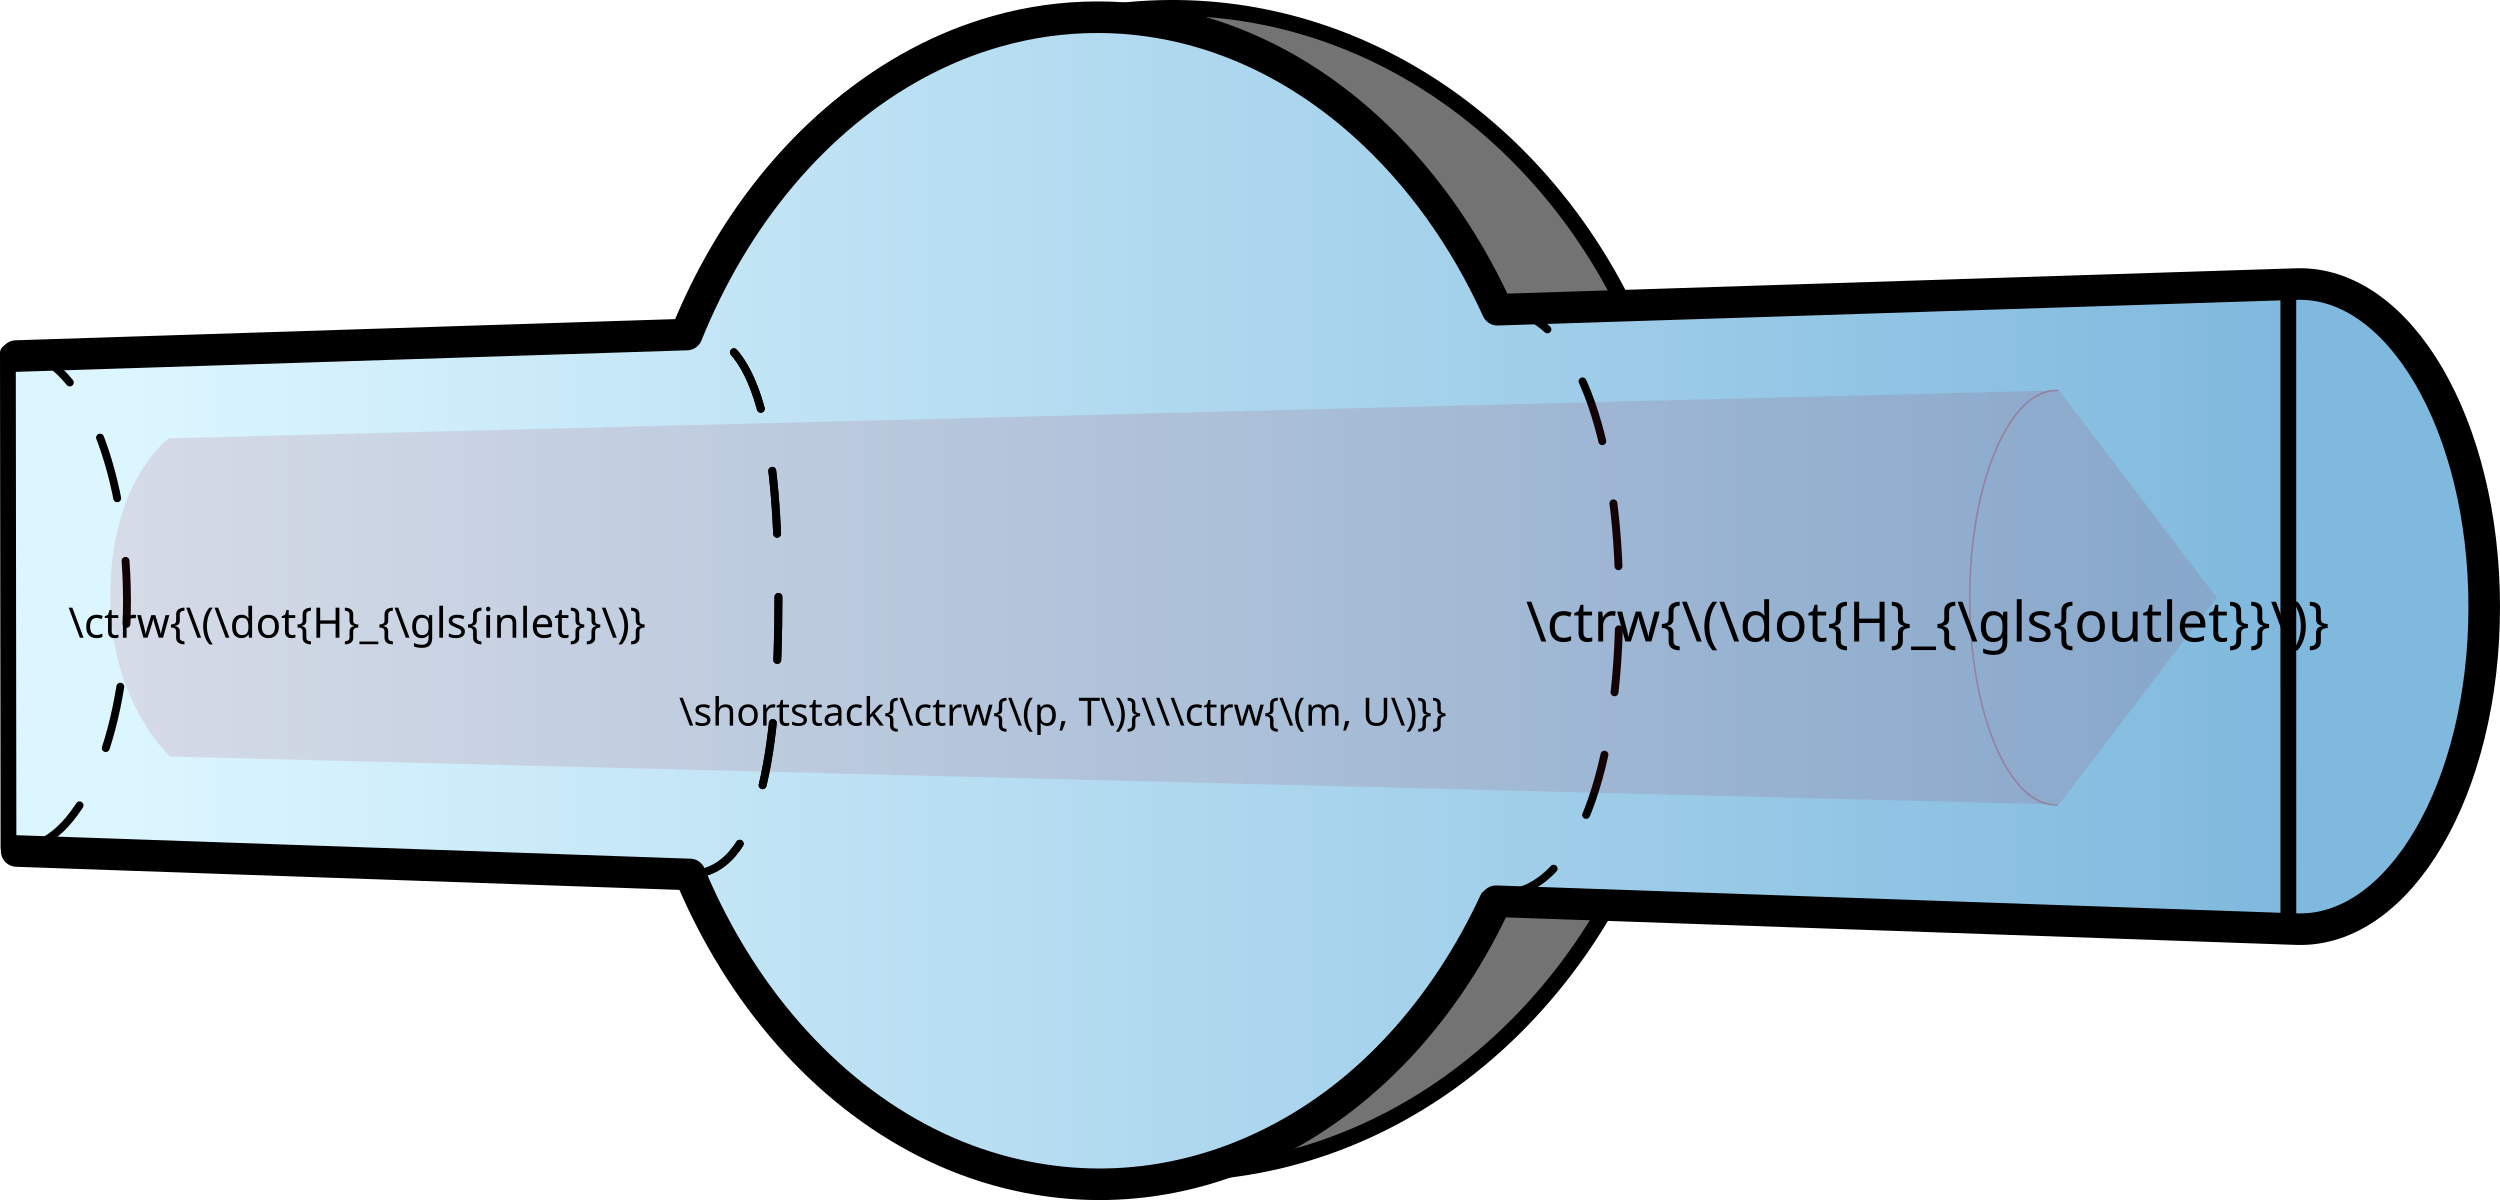
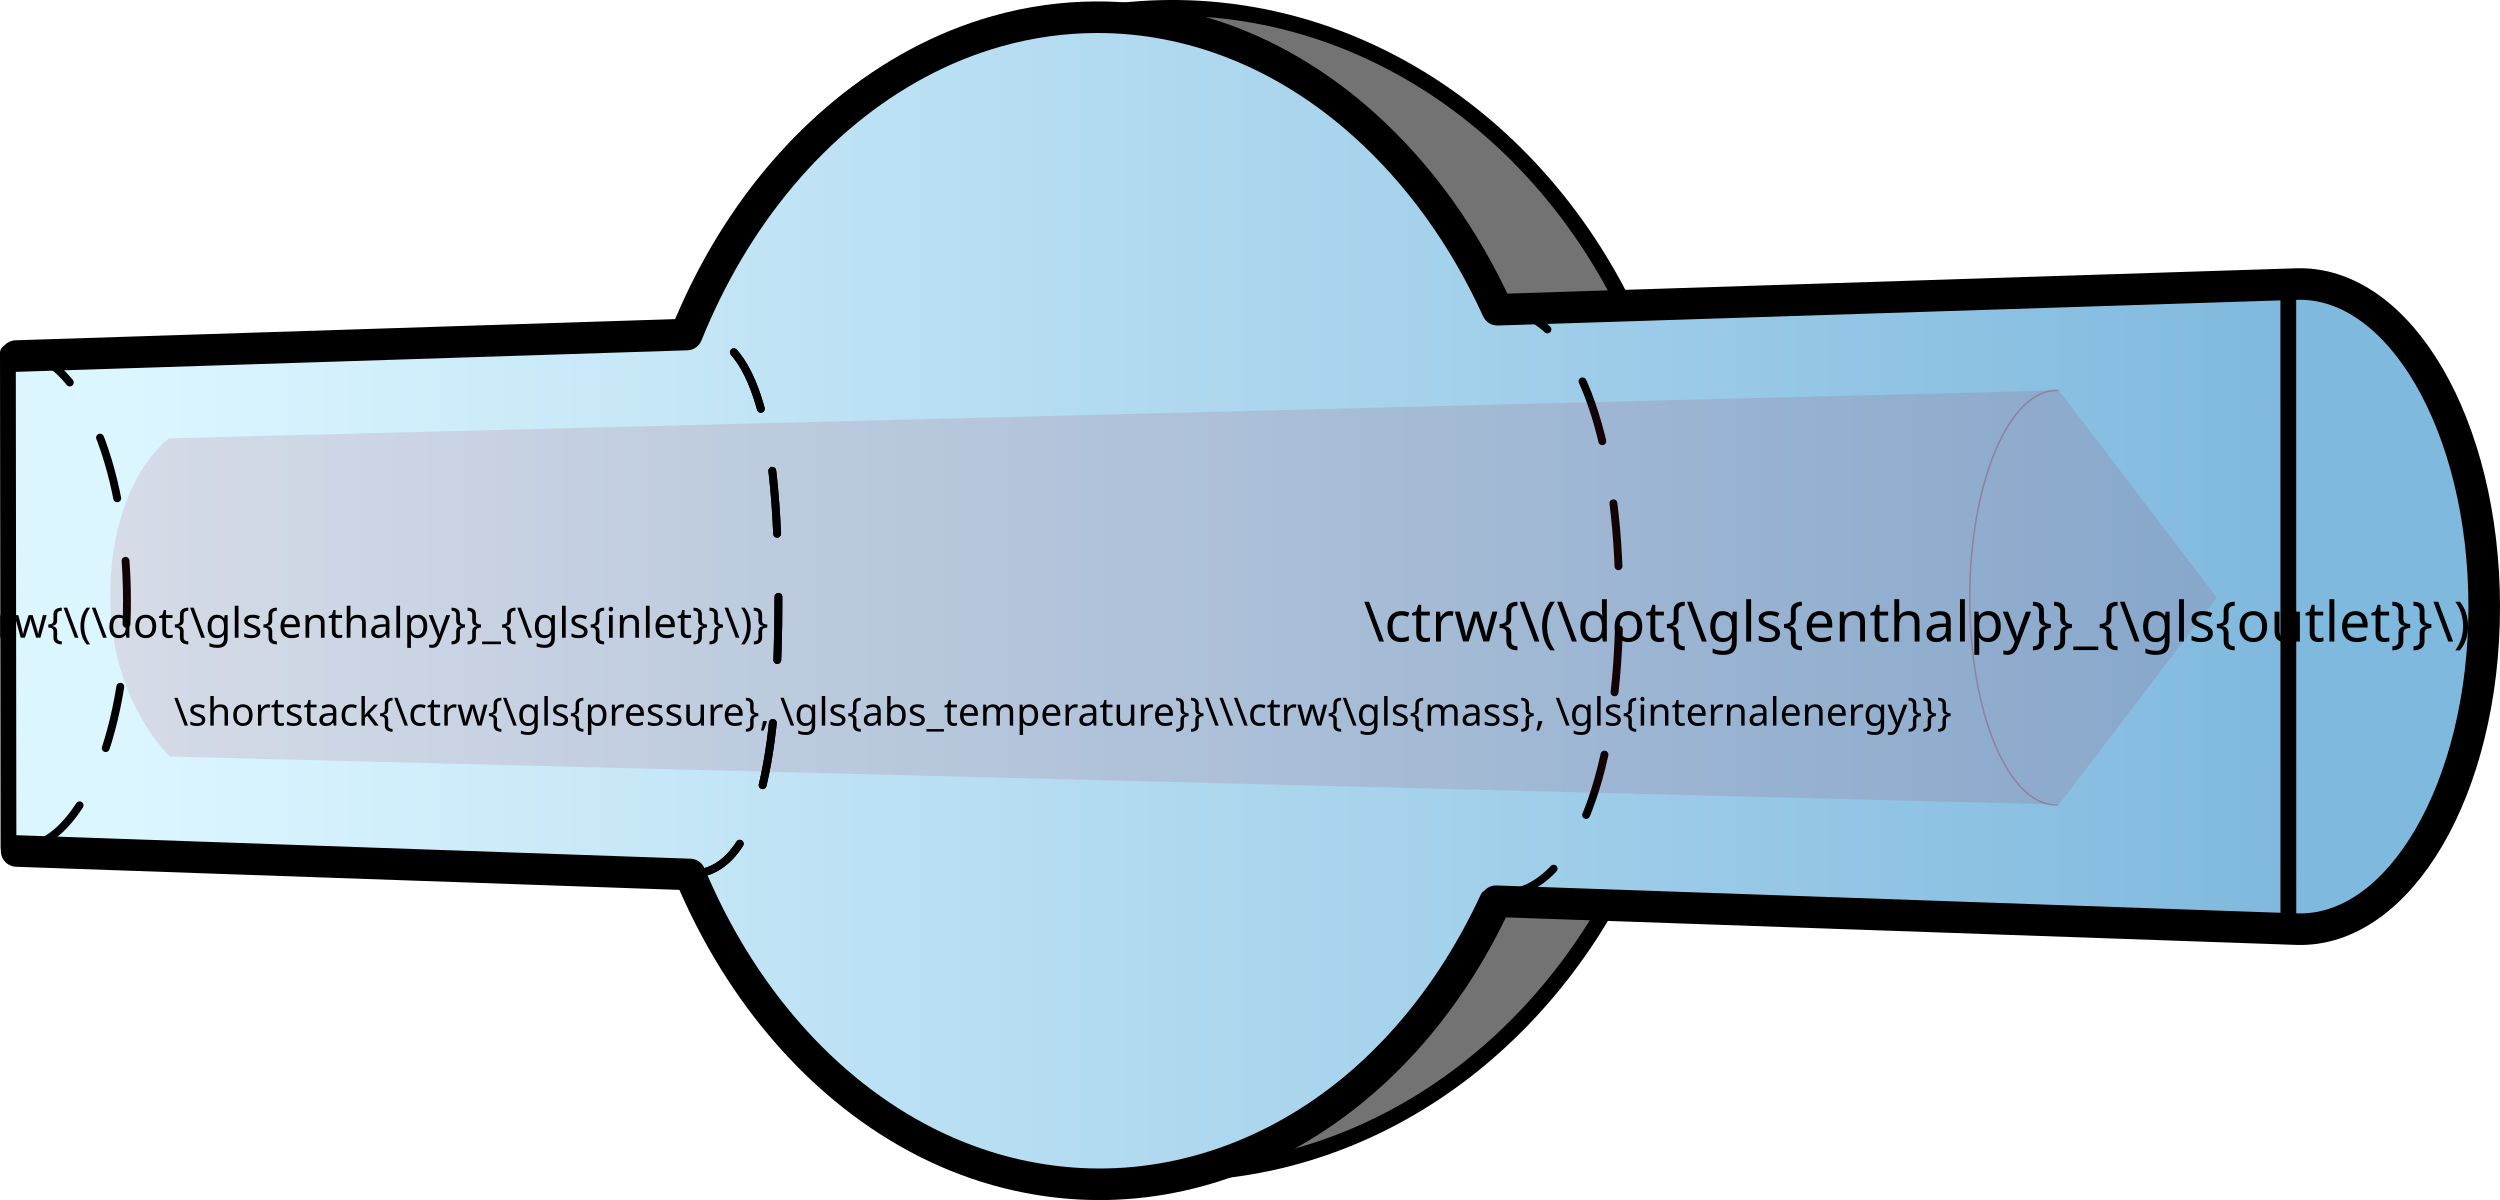
<svg xmlns="http://www.w3.org/2000/svg" xmlns:xlink="http://www.w3.org/1999/xlink" width="1583.928mm" height="760.285mm" viewBox="0 0 1583.928 760.285" version="1.1" id="svg8">
  <defs id="defs2">
    <marker style="overflow:visible" id="Arrow2Lend" refX="0" refY="0" orient="auto">
      <path transform="matrix(-1.1,0,0,-1.1,-1.1,0)" d="M 8.719,4.034 -2.207,0.016 8.719,-4.002 c -1.745,2.372 -1.735,5.617 -6e-7,8.035 z" style="fill:#000000;fill-opacity:1;fill-rule:evenodd;stroke:#000000;stroke-width:0.625;stroke-linejoin:round;stroke-opacity:1" id="path2029" />
    </marker>
    <linearGradient id="linearGradient1594">
      <stop style="stop-color:#80b9de;stop-opacity:1" offset="0" id="stop1590" />
      <stop style="stop-color:#dcf6ff;stop-opacity:1" offset="1" id="stop1592" />
    </linearGradient>
    <linearGradient id="linearGradient1497">
      <stop style="stop-color:#ffffff;stop-opacity:1" offset="0" id="stop1493" />
      <stop style="stop-color:#23ffed;stop-opacity:0" offset="1" id="stop1495" />
    </linearGradient>
    <radialGradient xlink:href="#linearGradient1497" id="radialGradient1499" cx="18085.629" cy="-13424.785" fx="18085.629" fy="-13424.785" r="263.093" gradientTransform="matrix(0.9168668,0.0072255,-0.01015656,1.288803,1367.167,3746.444)" gradientUnits="userSpaceOnUse" />
    <linearGradient gradientTransform="translate(1208.341,-3082.83)" xlink:href="#linearGradient1594" id="linearGradient1596" x1="18831.26" y1="-13422.996" x2="17461.893" y2="-13422.996" gradientUnits="userSpaceOnUse" />
  </defs>
  <g id="layer1" transform="translate(-18589.791,16888.304)">
    <path style="opacity:1;fill:url(#radialGradient1499);fill-opacity:1;stroke:none;stroke-width:5;stroke-linecap:round;stroke-linejoin:round;stroke-miterlimit:4;stroke-dasharray:40, 40;stroke-dashoffset:0;stroke-opacity:1;paint-order:normal" id="path1491" ry="363.654" rx="273.617" cy="-13424.785" cx="18085.629" d="" />
    <path id="path1566" d="m 20043.001,-16301.676 c 65.106,2.269 118.915,-89.104 118.914,-204.15 0,-115.066 -53.825,-206.632 -118.952,-204.541" style="opacity:1;fill:#80b9de;fill-opacity:1;stroke:#000d1a;stroke-width:10;stroke-linecap:round;stroke-linejoin:round;stroke-miterlimit:4;stroke-dasharray:none;stroke-opacity:1;paint-order:normal" />
    <path style="fill:#ababab;fill-opacity:1;stroke:#000000;stroke-width:10;stroke-linecap:round;stroke-linejoin:round;stroke-miterlimit:4;stroke-dasharray:none;stroke-opacity:1" d="m 18600.348,-16664.789 0.373,313.581" id="path1576" />
    <path style="fill:#737373;fill-opacity:1;stroke:#000000;stroke-width:10;stroke-linecap:round;stroke-linejoin:round;stroke-miterlimit:4;stroke-dasharray:none;stroke-opacity:1" d="m 19334.819,-16144.968 c 78.656,-0.623 155.533,-33.042 215.811,-93.498 23.071,-23.14 42.899,-49.562 59.1,-78.405 l 8.321,-379.831 c -61.044,-121.332 -180.994,-197.062 -311.829,-185.428 -7.047,0.627 -14.048,1.507 -20.994,2.635 z" id="path1574" />
    <path style="fill:url(#linearGradient1596);fill-opacity:1;stroke:#000000;stroke-width:10;stroke-linecap:round;stroke-linejoin:round;stroke-miterlimit:4;stroke-dasharray:none;stroke-opacity:1" d="m 19279.704,-16879.475 c -21.311,0.02 -42.577,2.991 -63.394,8.854 -69.829,19.666 -130.005,70.766 -170.681,139.658 -9.824,16.638 -18.453,34.229 -25.852,52.526 l -424.986,13.645 c 0.129,104.527 0.251,209.054 0.373,313.581 l 426.603,14.868 c 6.93,16.523 14.876,32.443 23.808,47.575 40.655,68.881 100.807,119.972 170.618,139.637 125.117,35.244 253.465,-34.405 316.293,-170.256 l 507.149,17.676 c -0.04,-136.23 -0.04,-272.461 -0.04,-408.691 l -506.231,16.254 c -20.852,-45.819 -49.506,-85.807 -84.409,-117.134 -51.074,-45.842 -110.335,-68.26 -169.253,-68.193 z" id="path1570" />
    <path id="path1476" d="m 19025.622,-16334.507 c 46.032,1.605 57.439,-78.814 57.364,-175.333 -0.08,-96.532 -11.611,-170.072 -57.652,-168.594" style="opacity:1;fill:none;fill-opacity:1;stroke:#000000;stroke-width:5;stroke-linecap:round;stroke-linejoin:round;stroke-miterlimit:4;stroke-dasharray:40, 40;stroke-dashoffset:0;stroke-opacity:1;paint-order:normal" />
    <path style="opacity:1;fill:none;fill-opacity:1;stroke:#000000;stroke-width:5;stroke-linecap:round;stroke-linejoin:round;stroke-miterlimit:4;stroke-dasharray:40, 40;stroke-dashoffset:0;stroke-opacity:1;paint-order:normal" d="m 19538.847,-16321.953 c 49.536,1.726 76.938,-81.041 76.857,-184.909 -0.09,-103.883 -27.621,-186.798 -77.168,-185.207" id="path1478" />
    <path id="path1582" d="m 18600.348,-16664.789 c 38.244,-1.228 69.789,69.018 69.889,156.906 0.1,87.876 -31.279,158.007 -69.516,156.675" style="fill:#dcf6ff;fill-opacity:1;stroke:#000000;stroke-width:5;stroke-linecap:round;stroke-linejoin:round;stroke-miterlimit:4;stroke-dasharray:40, 40;stroke-dashoffset:0;stroke-opacity:1" />
    <path id="path1588" d="m 18600.334,-16349.132 426.603,14.868 c 6.93,16.523 14.876,32.443 23.808,47.575 40.655,68.881 100.807,119.972 170.618,139.637 125.117,35.244 253.465,-34.405 316.293,-170.256 l 507.149,17.676 c 65.106,2.269 118.915,-89.104 118.914,-204.15 0,-115.066 -53.825,-206.632 -118.952,-204.541 l -506.231,16.254 c -20.852,-45.819 -49.506,-85.807 -84.409,-117.134 -51.074,-45.842 -110.335,-68.26 -169.253,-68.193 -21.311,0.02 -42.577,2.991 -63.394,8.854 -69.829,19.666 -130.005,70.766 -170.681,139.658 -9.824,16.638 -18.453,34.229 -25.852,52.526 l -424.986,13.645" style="opacity:1;fill:none;fill-opacity:1;stroke:#000000;stroke-width:20;stroke-linecap:round;stroke-linejoin:round;stroke-miterlimit:4;stroke-dasharray:none;stroke-opacity:1;paint-order:normal" />
    <path id="path2374" d="m 19894.262,-16378.549 99.973,-131.183 -100.036,-131.272 -1197.327,30.392 c 0,0 -37.418,26.418 -37.206,100.844 0.188,66.294 37.837,100.792 37.837,100.792 z" style="opacity:0.118;fill:#a2142f;fill-opacity:1;stroke:none;stroke-width:3.583;stroke-linecap:butt;stroke-linejoin:miter;stroke-miterlimit:4;stroke-dasharray:none;stroke-opacity:1" />
    <path style="opacity:1;fill:none;fill-opacity:1;stroke:#000000;stroke-width:5;stroke-linecap:round;stroke-linejoin:round;stroke-miterlimit:4;stroke-dasharray:40, 40;stroke-dashoffset:0;stroke-opacity:1;paint-order:normal" d="m 19025.622,-16334.507 c 46.032,1.605 57.439,-78.814 57.364,-175.333 -0.08,-96.532 -11.611,-170.072 -57.652,-168.594" id="path2002" />
    <path style="opacity:0.299;fill:none;fill-opacity:1;stroke:#a2142f;stroke-width:1;stroke-linecap:round;stroke-linejoin:round;stroke-miterlimit:4;stroke-dasharray:none;stroke-dashoffset:0;stroke-opacity:1" d="m 19893.589,-16640.979 c -30.553,-1.029 -55.755,57.813 -55.835,131.433 -0.08,73.609 24.988,132.354 55.538,131.239" id="path2548" />
    <text xml:space="preserve" style="font-style:normal;font-variant:normal;font-weight:normal;font-stretch:normal;font-size:24.694px;line-height:1.25;font-family:sans-serif;-inkscape-font-specification:'sans-serif, Normal';font-variant-ligatures:normal;font-variant-caps:normal;font-variant-numeric:normal;font-feature-settings:normal;text-align:center;letter-spacing:0px;word-spacing:0px;writing-mode:lr-tb;text-anchor:middle;fill:#000000;fill-opacity:1;stroke:none;stroke-width:0.265" x="19279.205" y="-16428.592" id="text2562">
-       <tspan id="tspan2560" x="19279.205" y="-16428.592" style="font-style:normal;font-variant:normal;font-weight:normal;font-stretch:normal;font-size:24.694px;font-family:sans-serif;-inkscape-font-specification:'sans-serif, Normal';font-variant-ligatures:normal;font-variant-caps:normal;font-variant-numeric:normal;font-feature-settings:normal;text-align:center;writing-mode:lr-tb;text-anchor:middle;stroke-width:0.265">\shortstack{\ctrw{\(p, T\)}\\\ctrw{\(m, U\)}}</tspan>
+       <tspan id="tspan2560" x="19279.205" y="-16428.592" style="font-style:normal;font-variant:normal;font-weight:normal;font-stretch:normal;font-size:24.694px;font-family:sans-serif;-inkscape-font-specification:'sans-serif, Normal';font-variant-ligatures:normal;font-variant-caps:normal;font-variant-numeric:normal;font-feature-settings:normal;text-align:center;writing-mode:lr-tb;text-anchor:middle;stroke-width:0.265">\shortstack{\ctrw{\gls{pressure}, \gls{abs_temperature}}\\\ctrw{\gls{mass}, \gls{internalenergy}}}</tspan>
    </text>
    <text xml:space="preserve" style="font-style:normal;font-variant:normal;font-weight:normal;font-stretch:normal;font-size:1.6px;line-height:1.25;font-family:sans-serif;-inkscape-font-specification:'sans-serif, Normal';font-variant-ligatures:normal;font-variant-caps:normal;font-variant-numeric:normal;font-feature-settings:normal;text-align:center;letter-spacing:0px;word-spacing:0px;writing-mode:lr-tb;text-anchor:middle;fill:#000000;fill-opacity:1;stroke:none;stroke-width:0.2" x="18817.023" y="-16484.262" id="text2566">
-       <tspan id="tspan2564" x="18817.023" y="-16484.262" style="font-style:normal;font-variant:normal;font-weight:normal;font-stretch:normal;font-size:26.673px;font-family:sans-serif;-inkscape-font-specification:'sans-serif, Normal';font-variant-ligatures:normal;font-variant-caps:normal;font-variant-numeric:normal;font-feature-settings:normal;text-align:center;writing-mode:lr-tb;text-anchor:middle;stroke-width:0.2">\ctrw{\(\dot{H}_{\gls{inlet}}\)}</tspan>
+       <tspan id="tspan2564" x="18817.023" y="-16484.262" style="font-style:normal;font-variant:normal;font-weight:normal;font-stretch:normal;font-size:26.673px;font-family:sans-serif;-inkscape-font-specification:'sans-serif, Normal';font-variant-ligatures:normal;font-variant-caps:normal;font-variant-numeric:normal;font-feature-settings:normal;text-align:center;writing-mode:lr-tb;text-anchor:middle;stroke-width:0.2">\ctrw{\(\dot{\gls{enthalpy}}_{\gls{inlet}}\)}</tspan>
    </text>
    <text id="text2570" y="-16481.859" x="19812.432" style="font-style:normal;font-variant:normal;font-weight:normal;font-stretch:normal;font-size:2.117px;line-height:1.25;font-family:sans-serif;-inkscape-font-specification:'sans-serif, Normal';font-variant-ligatures:normal;font-variant-caps:normal;font-variant-numeric:normal;font-feature-settings:normal;text-align:center;letter-spacing:0px;word-spacing:0px;writing-mode:lr-tb;text-anchor:middle;fill:#000000;fill-opacity:1;stroke:none;stroke-width:0.265" xml:space="preserve">
-       <tspan style="font-style:normal;font-variant:normal;font-weight:normal;font-stretch:normal;font-size:35.278px;font-family:sans-serif;-inkscape-font-specification:'sans-serif, Normal';font-variant-ligatures:normal;font-variant-caps:normal;font-variant-numeric:normal;font-feature-settings:normal;text-align:center;writing-mode:lr-tb;text-anchor:middle;stroke-width:0.265" y="-16481.859" x="19812.432" id="tspan2568">\ctrw{\(\dot{H}_{\gls{outlet}}\)}</tspan>
+       <tspan style="font-style:normal;font-variant:normal;font-weight:normal;font-stretch:normal;font-size:35.278px;font-family:sans-serif;-inkscape-font-specification:'sans-serif, Normal';font-variant-ligatures:normal;font-variant-caps:normal;font-variant-numeric:normal;font-feature-settings:normal;text-align:center;writing-mode:lr-tb;text-anchor:middle;stroke-width:0.265" y="-16481.859" x="19812.432" id="tspan2568">\ctrw{\(\dot{\gls{enthalpy}}_{\gls{outlet}}\)}</tspan>
    </text>
  </g>
</svg>
